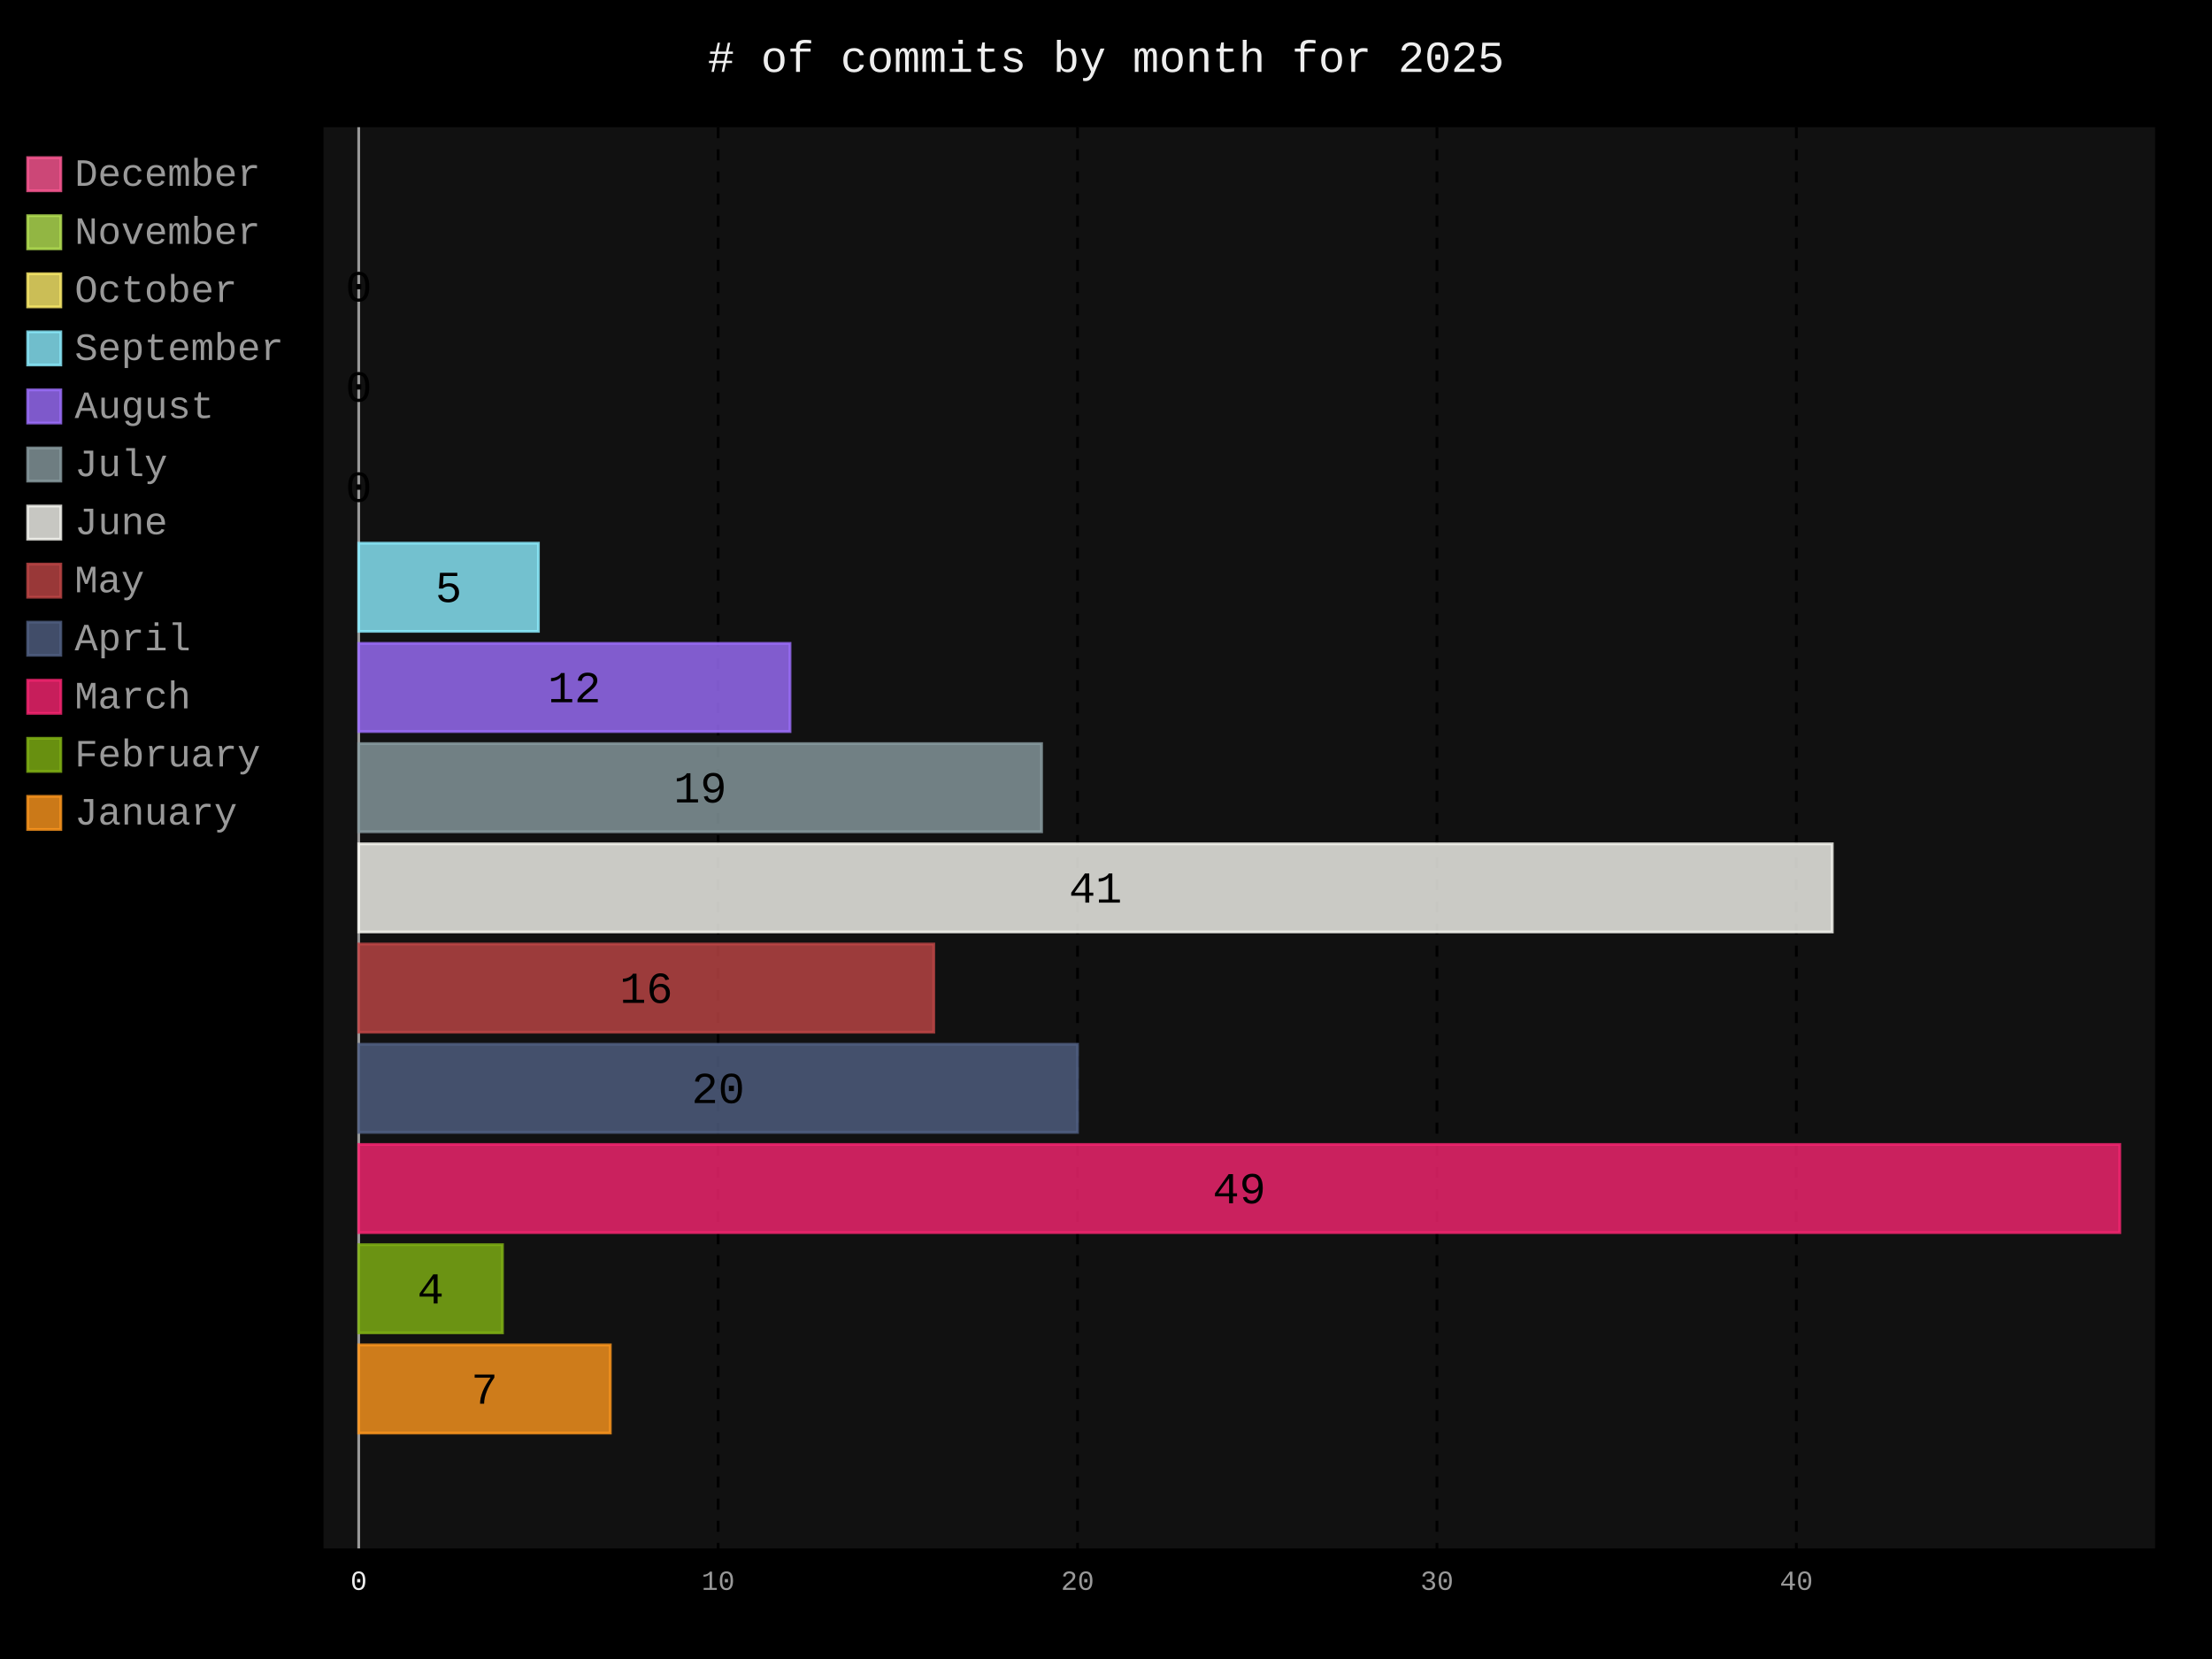
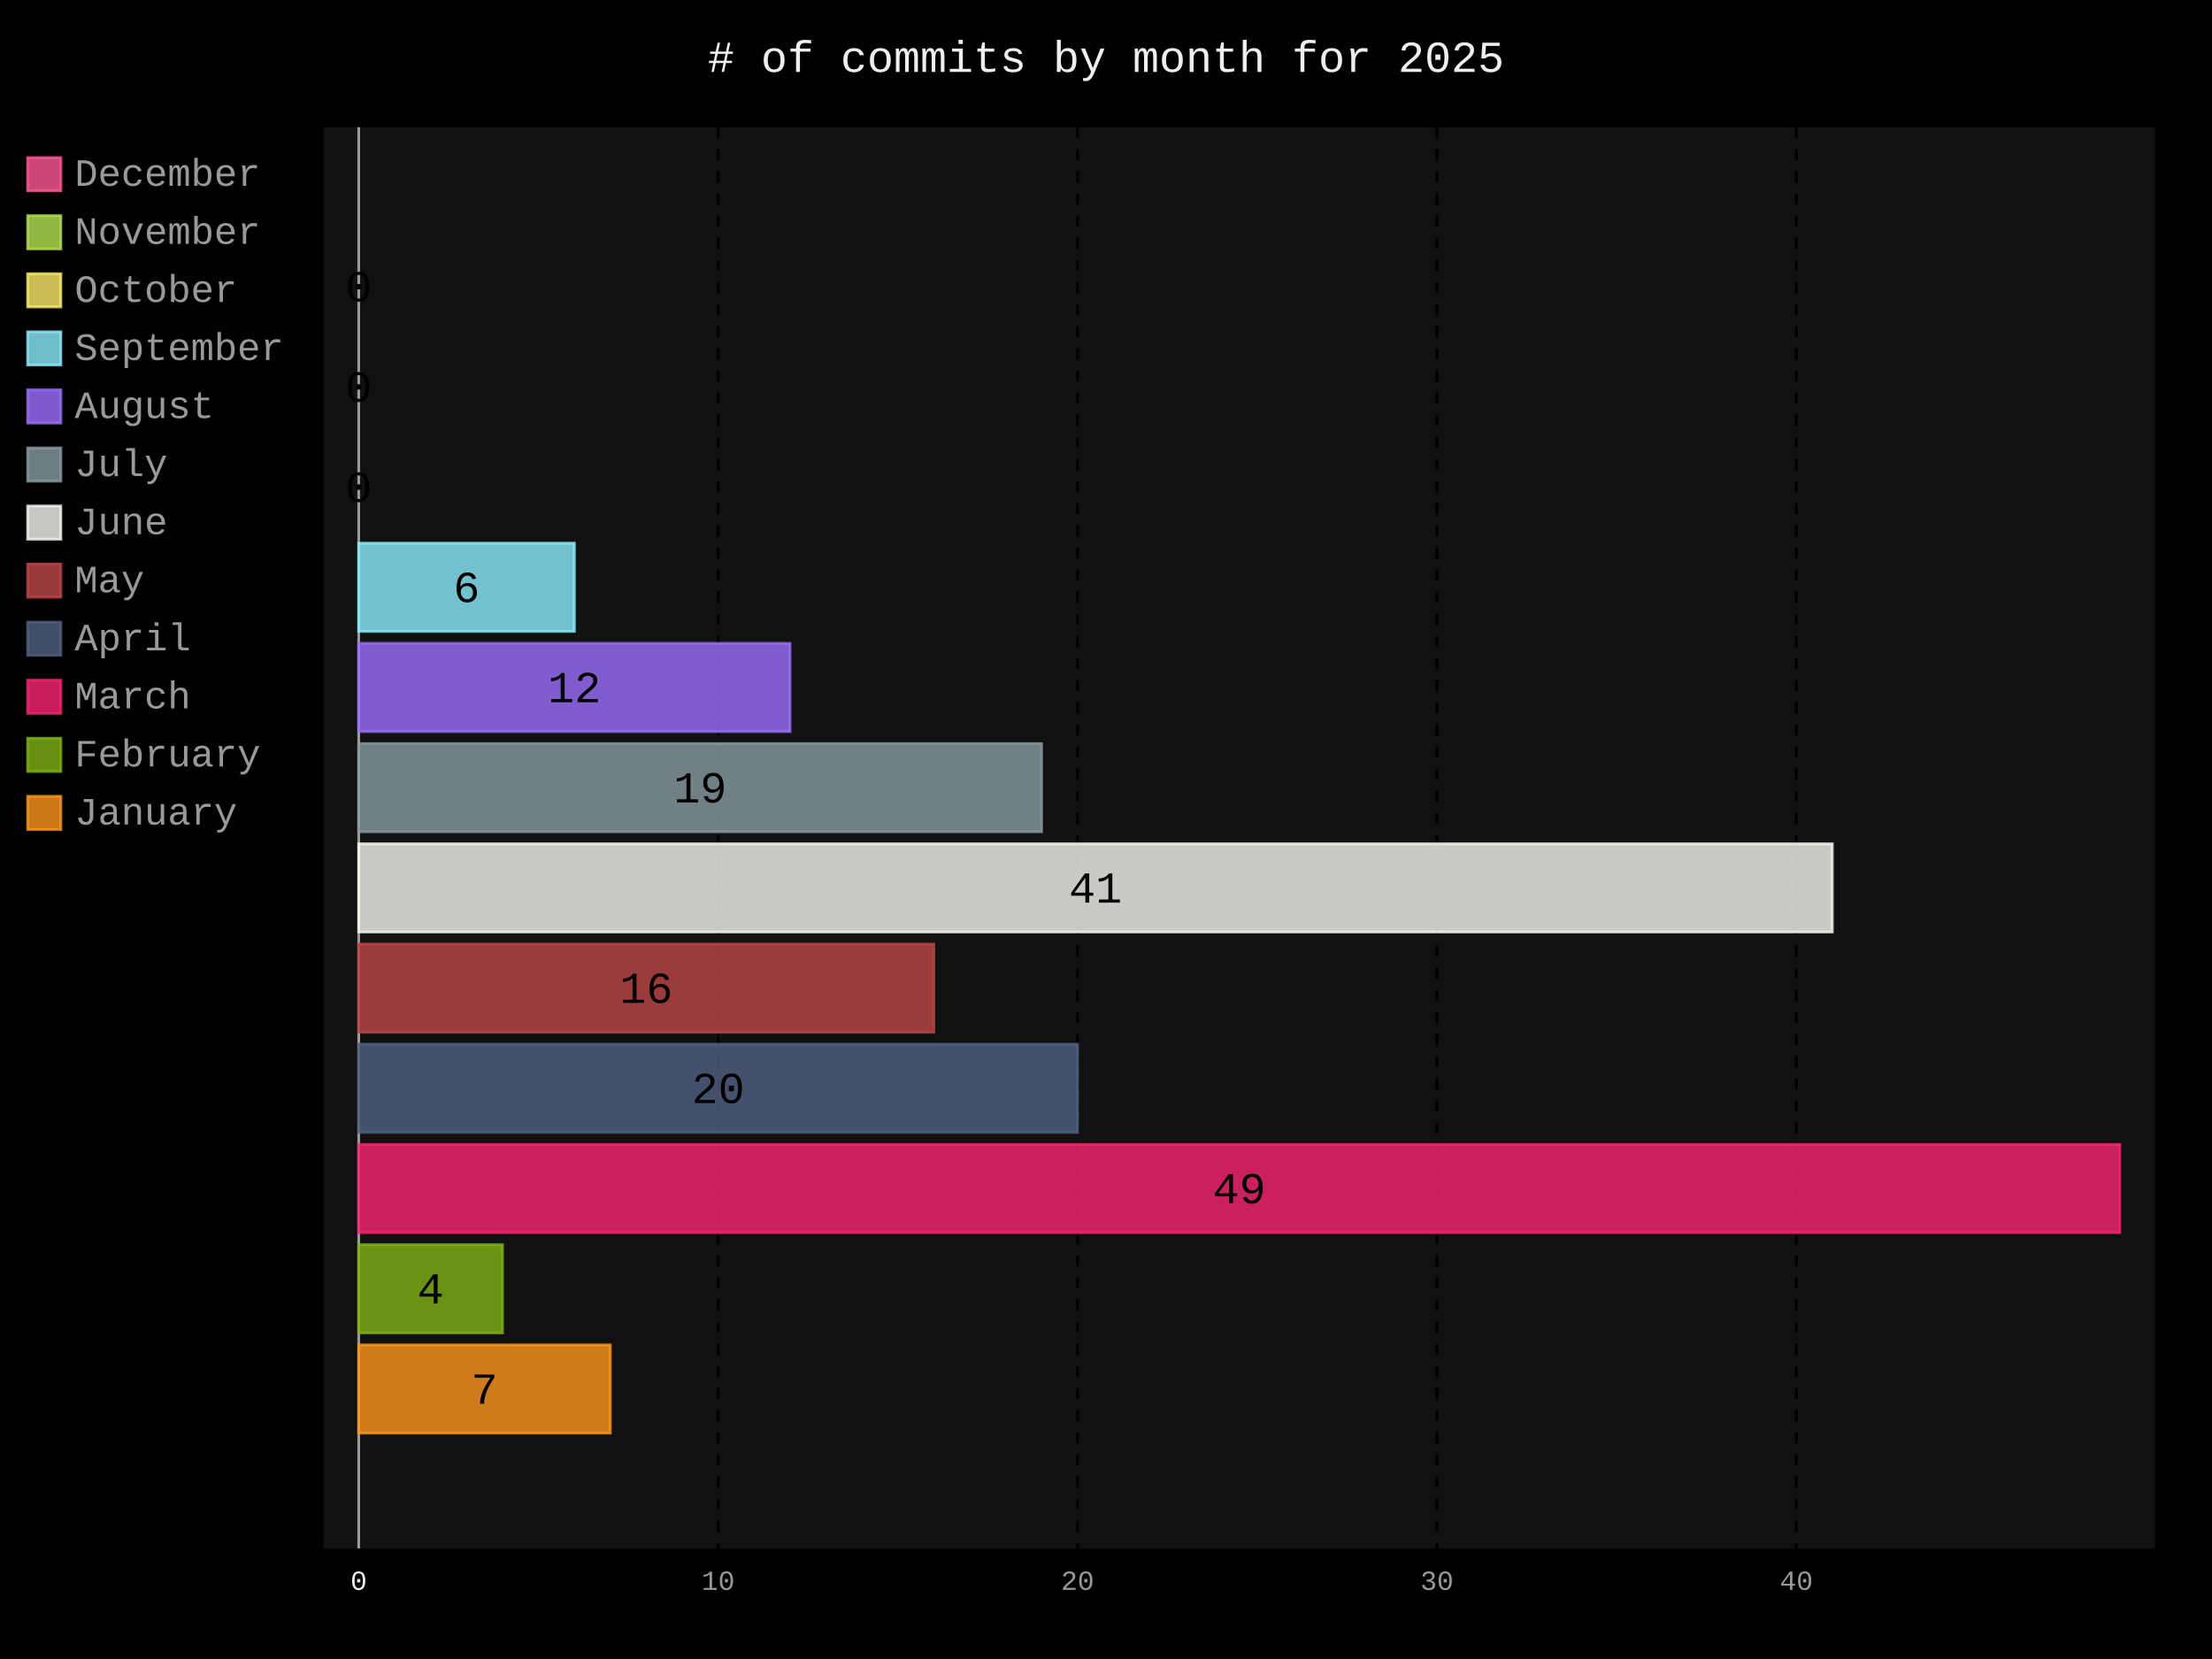
- <svg xmlns="http://www.w3.org/2000/svg" id="chart-5c789493-87e3-41fc-b6ab-8e92254497b8" class="pygal-chart" viewBox="0 0 800 600">
+ <svg xmlns="http://www.w3.org/2000/svg" id="chart-25a44f00-c74c-4b41-ab91-dd0786b8cfed" class="pygal-chart" viewBox="0 0 800 600">
  <defs>
-     <style type="text/css">#chart-5c789493-87e3-41fc-b6ab-8e92254497b8{-webkit-user-select:none;-webkit-font-smoothing:antialiased;font-family:Consolas,"Liberation Mono",Menlo,Courier,monospace}#chart-5c789493-87e3-41fc-b6ab-8e92254497b8 .title{font-family:Consolas,"Liberation Mono",Menlo,Courier,monospace;font-size:16px}#chart-5c789493-87e3-41fc-b6ab-8e92254497b8 .legends .legend text{font-family:Consolas,"Liberation Mono",Menlo,Courier,monospace;font-size:14px}#chart-5c789493-87e3-41fc-b6ab-8e92254497b8 .axis text{font-family:Consolas,"Liberation Mono",Menlo,Courier,monospace;font-size:10px}#chart-5c789493-87e3-41fc-b6ab-8e92254497b8 .axis text.major{font-family:Consolas,"Liberation Mono",Menlo,Courier,monospace;font-size:10px}#chart-5c789493-87e3-41fc-b6ab-8e92254497b8 .text-overlay text.value{font-family:Consolas,"Liberation Mono",Menlo,Courier,monospace;font-size:16px}#chart-5c789493-87e3-41fc-b6ab-8e92254497b8 .text-overlay text.label{font-family:Consolas,"Liberation Mono",Menlo,Courier,monospace;font-size:10px}#chart-5c789493-87e3-41fc-b6ab-8e92254497b8 .tooltip{font-family:Consolas,"Liberation Mono",Menlo,Courier,monospace;font-size:14px}#chart-5c789493-87e3-41fc-b6ab-8e92254497b8 text.no_data{font-family:Consolas,"Liberation Mono",Menlo,Courier,monospace;font-size:64px}
- #chart-5c789493-87e3-41fc-b6ab-8e92254497b8{background-color:black}#chart-5c789493-87e3-41fc-b6ab-8e92254497b8 path,#chart-5c789493-87e3-41fc-b6ab-8e92254497b8 line,#chart-5c789493-87e3-41fc-b6ab-8e92254497b8 rect,#chart-5c789493-87e3-41fc-b6ab-8e92254497b8 circle{-webkit-transition:250ms;-moz-transition:250ms;transition:250ms}#chart-5c789493-87e3-41fc-b6ab-8e92254497b8 .graph &gt; .background{fill:black}#chart-5c789493-87e3-41fc-b6ab-8e92254497b8 .plot &gt; .background{fill:#111}#chart-5c789493-87e3-41fc-b6ab-8e92254497b8 .graph{fill:#999}#chart-5c789493-87e3-41fc-b6ab-8e92254497b8 text.no_data{fill:#eee}#chart-5c789493-87e3-41fc-b6ab-8e92254497b8 .title{fill:#eee}#chart-5c789493-87e3-41fc-b6ab-8e92254497b8 .legends .legend text{fill:#999}#chart-5c789493-87e3-41fc-b6ab-8e92254497b8 .legends .legend:hover text{fill:#eee}#chart-5c789493-87e3-41fc-b6ab-8e92254497b8 .axis .line{stroke:#eee}#chart-5c789493-87e3-41fc-b6ab-8e92254497b8 .axis .guide.line{stroke:#555}#chart-5c789493-87e3-41fc-b6ab-8e92254497b8 .axis .major.line{stroke:#999}#chart-5c789493-87e3-41fc-b6ab-8e92254497b8 .axis text.major{fill:#eee}#chart-5c789493-87e3-41fc-b6ab-8e92254497b8 .axis.y .guides:hover .guide.line,#chart-5c789493-87e3-41fc-b6ab-8e92254497b8 .line-graph .axis.x .guides:hover .guide.line,#chart-5c789493-87e3-41fc-b6ab-8e92254497b8 .stackedline-graph .axis.x .guides:hover .guide.line,#chart-5c789493-87e3-41fc-b6ab-8e92254497b8 .xy-graph .axis.x .guides:hover .guide.line{stroke:#eee}#chart-5c789493-87e3-41fc-b6ab-8e92254497b8 .axis .guides:hover text{fill:#eee}#chart-5c789493-87e3-41fc-b6ab-8e92254497b8 .reactive{fill-opacity:.8;stroke-opacity:.8;stroke-width:1}#chart-5c789493-87e3-41fc-b6ab-8e92254497b8 .ci{stroke:#999}#chart-5c789493-87e3-41fc-b6ab-8e92254497b8 .reactive.active,#chart-5c789493-87e3-41fc-b6ab-8e92254497b8 .active .reactive{fill-opacity:.4;stroke-opacity:.9;stroke-width:4}#chart-5c789493-87e3-41fc-b6ab-8e92254497b8 .ci .reactive.active{stroke-width:1.5}#chart-5c789493-87e3-41fc-b6ab-8e92254497b8 .series text{fill:#eee}#chart-5c789493-87e3-41fc-b6ab-8e92254497b8 .tooltip rect{fill:#111;stroke:#eee;-webkit-transition:opacity 250ms;-moz-transition:opacity 250ms;transition:opacity 250ms}#chart-5c789493-87e3-41fc-b6ab-8e92254497b8 .tooltip .label{fill:#999}#chart-5c789493-87e3-41fc-b6ab-8e92254497b8 .tooltip .label{fill:#999}#chart-5c789493-87e3-41fc-b6ab-8e92254497b8 .tooltip .legend{font-size:.8em;fill:#555}#chart-5c789493-87e3-41fc-b6ab-8e92254497b8 .tooltip .x_label{font-size:.6em;fill:#eee}#chart-5c789493-87e3-41fc-b6ab-8e92254497b8 .tooltip .xlink{font-size:.5em;text-decoration:underline}#chart-5c789493-87e3-41fc-b6ab-8e92254497b8 .tooltip .value{font-size:1.5em}#chart-5c789493-87e3-41fc-b6ab-8e92254497b8 .bound{font-size:.5em}#chart-5c789493-87e3-41fc-b6ab-8e92254497b8 .max-value{font-size:.75em;fill:#555}#chart-5c789493-87e3-41fc-b6ab-8e92254497b8 .map-element{fill:#111;stroke:#555 !important}#chart-5c789493-87e3-41fc-b6ab-8e92254497b8 .map-element .reactive{fill-opacity:inherit;stroke-opacity:inherit}#chart-5c789493-87e3-41fc-b6ab-8e92254497b8 .color-0,#chart-5c789493-87e3-41fc-b6ab-8e92254497b8 .color-0 a:visited{stroke:#ff5995;fill:#ff5995}#chart-5c789493-87e3-41fc-b6ab-8e92254497b8 .color-1,#chart-5c789493-87e3-41fc-b6ab-8e92254497b8 .color-1 a:visited{stroke:#b6e354;fill:#b6e354}#chart-5c789493-87e3-41fc-b6ab-8e92254497b8 .color-2,#chart-5c789493-87e3-41fc-b6ab-8e92254497b8 .color-2 a:visited{stroke:#feed6c;fill:#feed6c}#chart-5c789493-87e3-41fc-b6ab-8e92254497b8 .color-3,#chart-5c789493-87e3-41fc-b6ab-8e92254497b8 .color-3 a:visited{stroke:#8cedff;fill:#8cedff}#chart-5c789493-87e3-41fc-b6ab-8e92254497b8 .color-4,#chart-5c789493-87e3-41fc-b6ab-8e92254497b8 .color-4 a:visited{stroke:#9e6ffe;fill:#9e6ffe}#chart-5c789493-87e3-41fc-b6ab-8e92254497b8 .color-5,#chart-5c789493-87e3-41fc-b6ab-8e92254497b8 .color-5 a:visited{stroke:#899ca1;fill:#899ca1}#chart-5c789493-87e3-41fc-b6ab-8e92254497b8 .color-6,#chart-5c789493-87e3-41fc-b6ab-8e92254497b8 .color-6 a:visited{stroke:#f8f8f2;fill:#f8f8f2}#chart-5c789493-87e3-41fc-b6ab-8e92254497b8 .color-7,#chart-5c789493-87e3-41fc-b6ab-8e92254497b8 .color-7 a:visited{stroke:#bf4646;fill:#bf4646}#chart-5c789493-87e3-41fc-b6ab-8e92254497b8 .color-8,#chart-5c789493-87e3-41fc-b6ab-8e92254497b8 .color-8 a:visited{stroke:#516083;fill:#516083}#chart-5c789493-87e3-41fc-b6ab-8e92254497b8 .color-9,#chart-5c789493-87e3-41fc-b6ab-8e92254497b8 .color-9 a:visited{stroke:#f92672;fill:#f92672}#chart-5c789493-87e3-41fc-b6ab-8e92254497b8 .color-10,#chart-5c789493-87e3-41fc-b6ab-8e92254497b8 .color-10 a:visited{stroke:#82b414;fill:#82b414}#chart-5c789493-87e3-41fc-b6ab-8e92254497b8 .color-11,#chart-5c789493-87e3-41fc-b6ab-8e92254497b8 .color-11 a:visited{stroke:#fd971f;fill:#fd971f}#chart-5c789493-87e3-41fc-b6ab-8e92254497b8 .text-overlay .color-0 text{fill:black}#chart-5c789493-87e3-41fc-b6ab-8e92254497b8 .text-overlay .color-1 text{fill:black}#chart-5c789493-87e3-41fc-b6ab-8e92254497b8 .text-overlay .color-2 text{fill:black}#chart-5c789493-87e3-41fc-b6ab-8e92254497b8 .text-overlay .color-3 text{fill:black}#chart-5c789493-87e3-41fc-b6ab-8e92254497b8 .text-overlay .color-4 text{fill:black}#chart-5c789493-87e3-41fc-b6ab-8e92254497b8 .text-overlay .color-5 text{fill:black}#chart-5c789493-87e3-41fc-b6ab-8e92254497b8 .text-overlay .color-6 text{fill:black}#chart-5c789493-87e3-41fc-b6ab-8e92254497b8 .text-overlay .color-7 text{fill:black}#chart-5c789493-87e3-41fc-b6ab-8e92254497b8 .text-overlay .color-8 text{fill:black}#chart-5c789493-87e3-41fc-b6ab-8e92254497b8 .text-overlay .color-9 text{fill:black}#chart-5c789493-87e3-41fc-b6ab-8e92254497b8 .text-overlay .color-10 text{fill:black}#chart-5c789493-87e3-41fc-b6ab-8e92254497b8 .text-overlay .color-11 text{fill:black}
- #chart-5c789493-87e3-41fc-b6ab-8e92254497b8 text.no_data{text-anchor:middle}#chart-5c789493-87e3-41fc-b6ab-8e92254497b8 .guide.line{fill:none}#chart-5c789493-87e3-41fc-b6ab-8e92254497b8 .centered{text-anchor:middle}#chart-5c789493-87e3-41fc-b6ab-8e92254497b8 .title{text-anchor:middle}#chart-5c789493-87e3-41fc-b6ab-8e92254497b8 .legends .legend text{fill-opacity:1}#chart-5c789493-87e3-41fc-b6ab-8e92254497b8 .axis.x text{text-anchor:middle}#chart-5c789493-87e3-41fc-b6ab-8e92254497b8 .axis.x:not(.web) text[transform]{text-anchor:start}#chart-5c789493-87e3-41fc-b6ab-8e92254497b8 .axis.x:not(.web) text[transform].backwards{text-anchor:end}#chart-5c789493-87e3-41fc-b6ab-8e92254497b8 .axis.y text{text-anchor:end}#chart-5c789493-87e3-41fc-b6ab-8e92254497b8 .axis.y text[transform].backwards{text-anchor:start}#chart-5c789493-87e3-41fc-b6ab-8e92254497b8 .axis.y2 text{text-anchor:start}#chart-5c789493-87e3-41fc-b6ab-8e92254497b8 .axis.y2 text[transform].backwards{text-anchor:end}#chart-5c789493-87e3-41fc-b6ab-8e92254497b8 .axis .guide.line{stroke-dasharray:4,4;stroke:black}#chart-5c789493-87e3-41fc-b6ab-8e92254497b8 .axis .major.guide.line{stroke-dasharray:6,6;stroke:black}#chart-5c789493-87e3-41fc-b6ab-8e92254497b8 .horizontal .axis.y .guide.line,#chart-5c789493-87e3-41fc-b6ab-8e92254497b8 .horizontal .axis.y2 .guide.line,#chart-5c789493-87e3-41fc-b6ab-8e92254497b8 .vertical .axis.x .guide.line{opacity:0}#chart-5c789493-87e3-41fc-b6ab-8e92254497b8 .horizontal .axis.always_show .guide.line,#chart-5c789493-87e3-41fc-b6ab-8e92254497b8 .vertical .axis.always_show .guide.line{opacity:1 !important}#chart-5c789493-87e3-41fc-b6ab-8e92254497b8 .axis.y .guides:hover .guide.line,#chart-5c789493-87e3-41fc-b6ab-8e92254497b8 .axis.y2 .guides:hover .guide.line,#chart-5c789493-87e3-41fc-b6ab-8e92254497b8 .axis.x .guides:hover .guide.line{opacity:1}#chart-5c789493-87e3-41fc-b6ab-8e92254497b8 .axis .guides:hover text{opacity:1}#chart-5c789493-87e3-41fc-b6ab-8e92254497b8 .nofill{fill:none}#chart-5c789493-87e3-41fc-b6ab-8e92254497b8 .subtle-fill{fill-opacity:.2}#chart-5c789493-87e3-41fc-b6ab-8e92254497b8 .dot{stroke-width:1px;fill-opacity:1;stroke-opacity:1}#chart-5c789493-87e3-41fc-b6ab-8e92254497b8 .dot.active{stroke-width:5px}#chart-5c789493-87e3-41fc-b6ab-8e92254497b8 .dot.negative{fill:transparent}#chart-5c789493-87e3-41fc-b6ab-8e92254497b8 text,#chart-5c789493-87e3-41fc-b6ab-8e92254497b8 tspan{stroke:none !important}#chart-5c789493-87e3-41fc-b6ab-8e92254497b8 .series text.active{opacity:1}#chart-5c789493-87e3-41fc-b6ab-8e92254497b8 .tooltip rect{fill-opacity:.95;stroke-width:.5}#chart-5c789493-87e3-41fc-b6ab-8e92254497b8 .tooltip text{fill-opacity:1}#chart-5c789493-87e3-41fc-b6ab-8e92254497b8 .showable{visibility:hidden}#chart-5c789493-87e3-41fc-b6ab-8e92254497b8 .showable.shown{visibility:visible}#chart-5c789493-87e3-41fc-b6ab-8e92254497b8 .gauge-background{fill:rgba(229,229,229,1);stroke:none}#chart-5c789493-87e3-41fc-b6ab-8e92254497b8 .bg-lines{stroke:black;stroke-width:2px}</style>
+     <style type="text/css">#chart-25a44f00-c74c-4b41-ab91-dd0786b8cfed{-webkit-user-select:none;-webkit-font-smoothing:antialiased;font-family:Consolas,"Liberation Mono",Menlo,Courier,monospace}#chart-25a44f00-c74c-4b41-ab91-dd0786b8cfed .title{font-family:Consolas,"Liberation Mono",Menlo,Courier,monospace;font-size:16px}#chart-25a44f00-c74c-4b41-ab91-dd0786b8cfed .legends .legend text{font-family:Consolas,"Liberation Mono",Menlo,Courier,monospace;font-size:14px}#chart-25a44f00-c74c-4b41-ab91-dd0786b8cfed .axis text{font-family:Consolas,"Liberation Mono",Menlo,Courier,monospace;font-size:10px}#chart-25a44f00-c74c-4b41-ab91-dd0786b8cfed .axis text.major{font-family:Consolas,"Liberation Mono",Menlo,Courier,monospace;font-size:10px}#chart-25a44f00-c74c-4b41-ab91-dd0786b8cfed .text-overlay text.value{font-family:Consolas,"Liberation Mono",Menlo,Courier,monospace;font-size:16px}#chart-25a44f00-c74c-4b41-ab91-dd0786b8cfed .text-overlay text.label{font-family:Consolas,"Liberation Mono",Menlo,Courier,monospace;font-size:10px}#chart-25a44f00-c74c-4b41-ab91-dd0786b8cfed .tooltip{font-family:Consolas,"Liberation Mono",Menlo,Courier,monospace;font-size:14px}#chart-25a44f00-c74c-4b41-ab91-dd0786b8cfed text.no_data{font-family:Consolas,"Liberation Mono",Menlo,Courier,monospace;font-size:64px}
+ #chart-25a44f00-c74c-4b41-ab91-dd0786b8cfed{background-color:black}#chart-25a44f00-c74c-4b41-ab91-dd0786b8cfed path,#chart-25a44f00-c74c-4b41-ab91-dd0786b8cfed line,#chart-25a44f00-c74c-4b41-ab91-dd0786b8cfed rect,#chart-25a44f00-c74c-4b41-ab91-dd0786b8cfed circle{-webkit-transition:250ms;-moz-transition:250ms;transition:250ms}#chart-25a44f00-c74c-4b41-ab91-dd0786b8cfed .graph &gt; .background{fill:black}#chart-25a44f00-c74c-4b41-ab91-dd0786b8cfed .plot &gt; .background{fill:#111}#chart-25a44f00-c74c-4b41-ab91-dd0786b8cfed .graph{fill:#999}#chart-25a44f00-c74c-4b41-ab91-dd0786b8cfed text.no_data{fill:#eee}#chart-25a44f00-c74c-4b41-ab91-dd0786b8cfed .title{fill:#eee}#chart-25a44f00-c74c-4b41-ab91-dd0786b8cfed .legends .legend text{fill:#999}#chart-25a44f00-c74c-4b41-ab91-dd0786b8cfed .legends .legend:hover text{fill:#eee}#chart-25a44f00-c74c-4b41-ab91-dd0786b8cfed .axis .line{stroke:#eee}#chart-25a44f00-c74c-4b41-ab91-dd0786b8cfed .axis .guide.line{stroke:#555}#chart-25a44f00-c74c-4b41-ab91-dd0786b8cfed .axis .major.line{stroke:#999}#chart-25a44f00-c74c-4b41-ab91-dd0786b8cfed .axis text.major{fill:#eee}#chart-25a44f00-c74c-4b41-ab91-dd0786b8cfed .axis.y .guides:hover .guide.line,#chart-25a44f00-c74c-4b41-ab91-dd0786b8cfed .line-graph .axis.x .guides:hover .guide.line,#chart-25a44f00-c74c-4b41-ab91-dd0786b8cfed .stackedline-graph .axis.x .guides:hover .guide.line,#chart-25a44f00-c74c-4b41-ab91-dd0786b8cfed .xy-graph .axis.x .guides:hover .guide.line{stroke:#eee}#chart-25a44f00-c74c-4b41-ab91-dd0786b8cfed .axis .guides:hover text{fill:#eee}#chart-25a44f00-c74c-4b41-ab91-dd0786b8cfed .reactive{fill-opacity:.8;stroke-opacity:.8;stroke-width:1}#chart-25a44f00-c74c-4b41-ab91-dd0786b8cfed .ci{stroke:#999}#chart-25a44f00-c74c-4b41-ab91-dd0786b8cfed .reactive.active,#chart-25a44f00-c74c-4b41-ab91-dd0786b8cfed .active .reactive{fill-opacity:.4;stroke-opacity:.9;stroke-width:4}#chart-25a44f00-c74c-4b41-ab91-dd0786b8cfed .ci .reactive.active{stroke-width:1.5}#chart-25a44f00-c74c-4b41-ab91-dd0786b8cfed .series text{fill:#eee}#chart-25a44f00-c74c-4b41-ab91-dd0786b8cfed .tooltip rect{fill:#111;stroke:#eee;-webkit-transition:opacity 250ms;-moz-transition:opacity 250ms;transition:opacity 250ms}#chart-25a44f00-c74c-4b41-ab91-dd0786b8cfed .tooltip .label{fill:#999}#chart-25a44f00-c74c-4b41-ab91-dd0786b8cfed .tooltip .label{fill:#999}#chart-25a44f00-c74c-4b41-ab91-dd0786b8cfed .tooltip .legend{font-size:.8em;fill:#555}#chart-25a44f00-c74c-4b41-ab91-dd0786b8cfed .tooltip .x_label{font-size:.6em;fill:#eee}#chart-25a44f00-c74c-4b41-ab91-dd0786b8cfed .tooltip .xlink{font-size:.5em;text-decoration:underline}#chart-25a44f00-c74c-4b41-ab91-dd0786b8cfed .tooltip .value{font-size:1.5em}#chart-25a44f00-c74c-4b41-ab91-dd0786b8cfed .bound{font-size:.5em}#chart-25a44f00-c74c-4b41-ab91-dd0786b8cfed .max-value{font-size:.75em;fill:#555}#chart-25a44f00-c74c-4b41-ab91-dd0786b8cfed .map-element{fill:#111;stroke:#555 !important}#chart-25a44f00-c74c-4b41-ab91-dd0786b8cfed .map-element .reactive{fill-opacity:inherit;stroke-opacity:inherit}#chart-25a44f00-c74c-4b41-ab91-dd0786b8cfed .color-0,#chart-25a44f00-c74c-4b41-ab91-dd0786b8cfed .color-0 a:visited{stroke:#ff5995;fill:#ff5995}#chart-25a44f00-c74c-4b41-ab91-dd0786b8cfed .color-1,#chart-25a44f00-c74c-4b41-ab91-dd0786b8cfed .color-1 a:visited{stroke:#b6e354;fill:#b6e354}#chart-25a44f00-c74c-4b41-ab91-dd0786b8cfed .color-2,#chart-25a44f00-c74c-4b41-ab91-dd0786b8cfed .color-2 a:visited{stroke:#feed6c;fill:#feed6c}#chart-25a44f00-c74c-4b41-ab91-dd0786b8cfed .color-3,#chart-25a44f00-c74c-4b41-ab91-dd0786b8cfed .color-3 a:visited{stroke:#8cedff;fill:#8cedff}#chart-25a44f00-c74c-4b41-ab91-dd0786b8cfed .color-4,#chart-25a44f00-c74c-4b41-ab91-dd0786b8cfed .color-4 a:visited{stroke:#9e6ffe;fill:#9e6ffe}#chart-25a44f00-c74c-4b41-ab91-dd0786b8cfed .color-5,#chart-25a44f00-c74c-4b41-ab91-dd0786b8cfed .color-5 a:visited{stroke:#899ca1;fill:#899ca1}#chart-25a44f00-c74c-4b41-ab91-dd0786b8cfed .color-6,#chart-25a44f00-c74c-4b41-ab91-dd0786b8cfed .color-6 a:visited{stroke:#f8f8f2;fill:#f8f8f2}#chart-25a44f00-c74c-4b41-ab91-dd0786b8cfed .color-7,#chart-25a44f00-c74c-4b41-ab91-dd0786b8cfed .color-7 a:visited{stroke:#bf4646;fill:#bf4646}#chart-25a44f00-c74c-4b41-ab91-dd0786b8cfed .color-8,#chart-25a44f00-c74c-4b41-ab91-dd0786b8cfed .color-8 a:visited{stroke:#516083;fill:#516083}#chart-25a44f00-c74c-4b41-ab91-dd0786b8cfed .color-9,#chart-25a44f00-c74c-4b41-ab91-dd0786b8cfed .color-9 a:visited{stroke:#f92672;fill:#f92672}#chart-25a44f00-c74c-4b41-ab91-dd0786b8cfed .color-10,#chart-25a44f00-c74c-4b41-ab91-dd0786b8cfed .color-10 a:visited{stroke:#82b414;fill:#82b414}#chart-25a44f00-c74c-4b41-ab91-dd0786b8cfed .color-11,#chart-25a44f00-c74c-4b41-ab91-dd0786b8cfed .color-11 a:visited{stroke:#fd971f;fill:#fd971f}#chart-25a44f00-c74c-4b41-ab91-dd0786b8cfed .text-overlay .color-0 text{fill:black}#chart-25a44f00-c74c-4b41-ab91-dd0786b8cfed .text-overlay .color-1 text{fill:black}#chart-25a44f00-c74c-4b41-ab91-dd0786b8cfed .text-overlay .color-2 text{fill:black}#chart-25a44f00-c74c-4b41-ab91-dd0786b8cfed .text-overlay .color-3 text{fill:black}#chart-25a44f00-c74c-4b41-ab91-dd0786b8cfed .text-overlay .color-4 text{fill:black}#chart-25a44f00-c74c-4b41-ab91-dd0786b8cfed .text-overlay .color-5 text{fill:black}#chart-25a44f00-c74c-4b41-ab91-dd0786b8cfed .text-overlay .color-6 text{fill:black}#chart-25a44f00-c74c-4b41-ab91-dd0786b8cfed .text-overlay .color-7 text{fill:black}#chart-25a44f00-c74c-4b41-ab91-dd0786b8cfed .text-overlay .color-8 text{fill:black}#chart-25a44f00-c74c-4b41-ab91-dd0786b8cfed .text-overlay .color-9 text{fill:black}#chart-25a44f00-c74c-4b41-ab91-dd0786b8cfed .text-overlay .color-10 text{fill:black}#chart-25a44f00-c74c-4b41-ab91-dd0786b8cfed .text-overlay .color-11 text{fill:black}
+ #chart-25a44f00-c74c-4b41-ab91-dd0786b8cfed text.no_data{text-anchor:middle}#chart-25a44f00-c74c-4b41-ab91-dd0786b8cfed .guide.line{fill:none}#chart-25a44f00-c74c-4b41-ab91-dd0786b8cfed .centered{text-anchor:middle}#chart-25a44f00-c74c-4b41-ab91-dd0786b8cfed .title{text-anchor:middle}#chart-25a44f00-c74c-4b41-ab91-dd0786b8cfed .legends .legend text{fill-opacity:1}#chart-25a44f00-c74c-4b41-ab91-dd0786b8cfed .axis.x text{text-anchor:middle}#chart-25a44f00-c74c-4b41-ab91-dd0786b8cfed .axis.x:not(.web) text[transform]{text-anchor:start}#chart-25a44f00-c74c-4b41-ab91-dd0786b8cfed .axis.x:not(.web) text[transform].backwards{text-anchor:end}#chart-25a44f00-c74c-4b41-ab91-dd0786b8cfed .axis.y text{text-anchor:end}#chart-25a44f00-c74c-4b41-ab91-dd0786b8cfed .axis.y text[transform].backwards{text-anchor:start}#chart-25a44f00-c74c-4b41-ab91-dd0786b8cfed .axis.y2 text{text-anchor:start}#chart-25a44f00-c74c-4b41-ab91-dd0786b8cfed .axis.y2 text[transform].backwards{text-anchor:end}#chart-25a44f00-c74c-4b41-ab91-dd0786b8cfed .axis .guide.line{stroke-dasharray:4,4;stroke:black}#chart-25a44f00-c74c-4b41-ab91-dd0786b8cfed .axis .major.guide.line{stroke-dasharray:6,6;stroke:black}#chart-25a44f00-c74c-4b41-ab91-dd0786b8cfed .horizontal .axis.y .guide.line,#chart-25a44f00-c74c-4b41-ab91-dd0786b8cfed .horizontal .axis.y2 .guide.line,#chart-25a44f00-c74c-4b41-ab91-dd0786b8cfed .vertical .axis.x .guide.line{opacity:0}#chart-25a44f00-c74c-4b41-ab91-dd0786b8cfed .horizontal .axis.always_show .guide.line,#chart-25a44f00-c74c-4b41-ab91-dd0786b8cfed .vertical .axis.always_show .guide.line{opacity:1 !important}#chart-25a44f00-c74c-4b41-ab91-dd0786b8cfed .axis.y .guides:hover .guide.line,#chart-25a44f00-c74c-4b41-ab91-dd0786b8cfed .axis.y2 .guides:hover .guide.line,#chart-25a44f00-c74c-4b41-ab91-dd0786b8cfed .axis.x .guides:hover .guide.line{opacity:1}#chart-25a44f00-c74c-4b41-ab91-dd0786b8cfed .axis .guides:hover text{opacity:1}#chart-25a44f00-c74c-4b41-ab91-dd0786b8cfed .nofill{fill:none}#chart-25a44f00-c74c-4b41-ab91-dd0786b8cfed .subtle-fill{fill-opacity:.2}#chart-25a44f00-c74c-4b41-ab91-dd0786b8cfed .dot{stroke-width:1px;fill-opacity:1;stroke-opacity:1}#chart-25a44f00-c74c-4b41-ab91-dd0786b8cfed .dot.active{stroke-width:5px}#chart-25a44f00-c74c-4b41-ab91-dd0786b8cfed .dot.negative{fill:transparent}#chart-25a44f00-c74c-4b41-ab91-dd0786b8cfed text,#chart-25a44f00-c74c-4b41-ab91-dd0786b8cfed tspan{stroke:none !important}#chart-25a44f00-c74c-4b41-ab91-dd0786b8cfed .series text.active{opacity:1}#chart-25a44f00-c74c-4b41-ab91-dd0786b8cfed .tooltip rect{fill-opacity:.95;stroke-width:.5}#chart-25a44f00-c74c-4b41-ab91-dd0786b8cfed .tooltip text{fill-opacity:1}#chart-25a44f00-c74c-4b41-ab91-dd0786b8cfed .showable{visibility:hidden}#chart-25a44f00-c74c-4b41-ab91-dd0786b8cfed .showable.shown{visibility:visible}#chart-25a44f00-c74c-4b41-ab91-dd0786b8cfed .gauge-background{fill:rgba(229,229,229,1);stroke:none}#chart-25a44f00-c74c-4b41-ab91-dd0786b8cfed .bg-lines{stroke:black;stroke-width:2px}</style>
  </defs>
  <g class="graph horizontalbar-graph horizontal">
    <rect x="0" y="0" width="800" height="600" class="background" />
    <g transform="translate(117, 46)" class="plot">
      <rect x="0" y="0" width="662.4" height="514" class="background" />
      <g class="axis x always_show">
        <g class="guides">
          <path d="M12.738 0 v514" class="axis major line" />
          <text x="12.738" y="529.0" class="major">0</text>
        </g>
        <g class="guides">
          <path d="M142.723 0 v514" class="guide line" />
          <text x="142.723" y="529.0" class="">10</text>
        </g>
        <g class="guides">
          <path d="M272.707 0 v514" class="guide line" />
          <text x="272.707" y="529.0" class="">20</text>
        </g>
        <g class="guides">
          <path d="M402.691 0 v514" class="guide line" />
          <text x="402.691" y="529.0" class="">30</text>
        </g>
        <g class="guides">
          <path d="M532.676 0 v514" class="guide line" />
          <text x="532.676" y="529.0" class="">40</text>
        </g>
      </g>
      <g class="series serie-11 color-11">
        <g class="bars">
          <g class="bar">
            <rect x="12.738" y="440.393" rx="0" ry="0" width="90.989" height="31.894" class="rect reactive tooltip-trigger" />
          </g>
        </g>
      </g>
      <g class="series serie-10 color-10">
        <g class="bars">
          <g class="bar">
            <rect x="12.738" y="404.149" rx="0" ry="0" width="51.994" height="31.894" class="rect reactive tooltip-trigger" />
          </g>
        </g>
      </g>
      <g class="series serie-9 color-9">
        <g class="bars">
          <g class="bar">
            <rect x="12.738" y="367.905" rx="0" ry="0" width="636.923" height="31.894" class="rect reactive tooltip-trigger" />
          </g>
        </g>
      </g>
      <g class="series serie-8 color-8">
        <g class="bars">
          <g class="bar">
            <rect x="12.738" y="331.662" rx="0" ry="0" width="259.969" height="31.894" class="rect reactive tooltip-trigger" />
          </g>
        </g>
      </g>
      <g class="series serie-7 color-7">
        <g class="bars">
          <g class="bar">
            <rect x="12.738" y="295.418" rx="0" ry="0" width="207.975" height="31.894" class="rect reactive tooltip-trigger" />
          </g>
        </g>
      </g>
      <g class="series serie-6 color-6">
        <g class="bars">
          <g class="bar">
            <rect x="12.738" y="259.175" rx="0" ry="0" width="532.936" height="31.894" class="rect reactive tooltip-trigger" />
          </g>
        </g>
      </g>
      <g class="series serie-5 color-5">
        <g class="bars">
          <g class="bar">
            <rect x="12.738" y="222.931" rx="0" ry="0" width="246.97" height="31.894" class="rect reactive tooltip-trigger" />
          </g>
        </g>
      </g>
      <g class="series serie-4 color-4">
        <g class="bars">
          <g class="bar">
            <rect x="12.738" y="186.687" rx="0" ry="0" width="155.981" height="31.894" class="rect reactive tooltip-trigger" />
          </g>
        </g>
      </g>
      <g class="series serie-3 color-3">
        <g class="bars">
          <g class="bar">
-             <rect x="12.738" y="150.444" rx="0" ry="0" width="64.992" height="31.894" class="rect reactive tooltip-trigger" />
+             <rect x="12.738" y="150.444" rx="0" ry="0" width="77.991" height="31.894" class="rect reactive tooltip-trigger" />
          </g>
        </g>
      </g>
      <g class="series serie-2 color-2">
        <g class="bars">
          <g class="bar">
            <rect x="12.738" y="114.2" rx="0" ry="0" height="31.894" class="rect reactive tooltip-trigger" />
          </g>
        </g>
      </g>
      <g class="series serie-1 color-1">
        <g class="bars">
          <g class="bar">
            <rect x="12.738" y="77.957" rx="0" ry="0" height="31.894" class="rect reactive tooltip-trigger" />
          </g>
        </g>
      </g>
      <g class="series serie-0 color-0">
        <g class="bars">
          <g class="bar">
            <rect x="12.738" y="41.713" rx="0" ry="0" height="31.894" class="rect reactive tooltip-trigger" />
          </g>
        </g>
      </g>
    </g>
    <g class="titles">
      <text x="400.0" y="26" class="title plot_title"># of commits by month for 2025</text>
    </g>
    <g transform="translate(117, 46)" class="plot overlay">
      <g class="series serie-11 color-11" />
      <g class="series serie-10 color-10" />
      <g class="series serie-9 color-9" />
      <g class="series serie-8 color-8" />
      <g class="series serie-7 color-7" />
      <g class="series serie-6 color-6" />
      <g class="series serie-5 color-5" />
      <g class="series serie-4 color-4" />
      <g class="series serie-3 color-3" />
      <g class="series serie-2 color-2" />
      <g class="series serie-1 color-1" />
      <g class="series serie-0 color-0" />
    </g>
    <g transform="translate(117, 46)" class="plot text-overlay">
      <g class="series serie-11 color-11">
        <text text-anchor="middle" x="58.233" y="461.673" class="value">7</text>
      </g>
      <g class="series serie-10 color-10">
        <text text-anchor="middle" x="38.735" y="425.429" class="value">4</text>
      </g>
      <g class="series serie-9 color-9">
        <text text-anchor="middle" x="331.2" y="389.186" class="value">49</text>
      </g>
      <g class="series serie-8 color-8">
        <text text-anchor="middle" x="142.723" y="352.942" class="value">20</text>
      </g>
      <g class="series serie-7 color-7">
        <text text-anchor="middle" x="116.726" y="316.699" class="value">16</text>
      </g>
      <g class="series serie-6 color-6">
        <text text-anchor="middle" x="279.206" y="280.455" class="value">41</text>
      </g>
      <g class="series serie-5 color-5">
        <text text-anchor="middle" x="136.224" y="244.212" class="value">19</text>
      </g>
      <g class="series serie-4 color-4">
        <text text-anchor="middle" x="90.729" y="207.968" class="value">12</text>
      </g>
      <g class="series serie-3 color-3">
-         <text text-anchor="middle" x="45.235" y="171.724" class="value">5</text>
+         <text text-anchor="middle" x="51.734" y="171.724" class="value">6</text>
      </g>
      <g class="series serie-2 color-2">
        <text text-anchor="middle" x="12.738" y="135.481" class="value">0</text>
      </g>
      <g class="series serie-1 color-1">
        <text text-anchor="middle" x="12.738" y="99.237" class="value">0</text>
      </g>
      <g class="series serie-0 color-0">
        <text text-anchor="middle" x="12.738" y="62.994" class="value">0</text>
      </g>
    </g>
    <g transform="translate(117, 46)" class="plot tooltip-overlay">
      <g transform="translate(0 0)" style="opacity: 0" class="tooltip">
        <rect rx="0" ry="0" width="0" height="0" class="tooltip-box" />
        <g class="text" />
      </g>
    </g>
    <g transform="translate(10, 56)" class="legends">
      <g id="activate-serie-0" class="legend reactive activate-serie">
        <rect x="0.0" y="1.0" width="12" height="12" class="color-0 reactive" />
        <text x="17.0" y="11.2">December</text>
      </g>
      <g id="activate-serie-1" class="legend reactive activate-serie">
        <rect x="0.0" y="22.0" width="12" height="12" class="color-1 reactive" />
        <text x="17.0" y="32.2">November</text>
      </g>
      <g id="activate-serie-2" class="legend reactive activate-serie">
        <rect x="0.0" y="43.0" width="12" height="12" class="color-2 reactive" />
        <text x="17.0" y="53.2">October</text>
      </g>
      <g id="activate-serie-3" class="legend reactive activate-serie">
        <rect x="0.0" y="64.0" width="12" height="12" class="color-3 reactive" />
        <text x="17.0" y="74.2">September</text>
      </g>
      <g id="activate-serie-4" class="legend reactive activate-serie">
        <rect x="0.0" y="85.0" width="12" height="12" class="color-4 reactive" />
        <text x="17.0" y="95.2">August</text>
      </g>
      <g id="activate-serie-5" class="legend reactive activate-serie">
        <rect x="0.0" y="106.0" width="12" height="12" class="color-5 reactive" />
        <text x="17.0" y="116.2">July</text>
      </g>
      <g id="activate-serie-6" class="legend reactive activate-serie">
        <rect x="0.0" y="127.0" width="12" height="12" class="color-6 reactive" />
        <text x="17.0" y="137.2">June</text>
      </g>
      <g id="activate-serie-7" class="legend reactive activate-serie">
        <rect x="0.0" y="148.0" width="12" height="12" class="color-7 reactive" />
        <text x="17.0" y="158.2">May</text>
      </g>
      <g id="activate-serie-8" class="legend reactive activate-serie">
        <rect x="0.0" y="169.0" width="12" height="12" class="color-8 reactive" />
        <text x="17.0" y="179.2">April</text>
      </g>
      <g id="activate-serie-9" class="legend reactive activate-serie">
        <rect x="0.0" y="190.0" width="12" height="12" class="color-9 reactive" />
        <text x="17.0" y="200.2">March</text>
      </g>
      <g id="activate-serie-10" class="legend reactive activate-serie">
        <rect x="0.0" y="211.0" width="12" height="12" class="color-10 reactive" />
        <text x="17.0" y="221.2">February</text>
      </g>
      <g id="activate-serie-11" class="legend reactive activate-serie">
        <rect x="0.0" y="232.0" width="12" height="12" class="color-11 reactive" />
        <text x="17.0" y="242.2">January</text>
      </g>
    </g>
    <g transform="translate(790, 56)" class="legends" />
  </g>
</svg>
